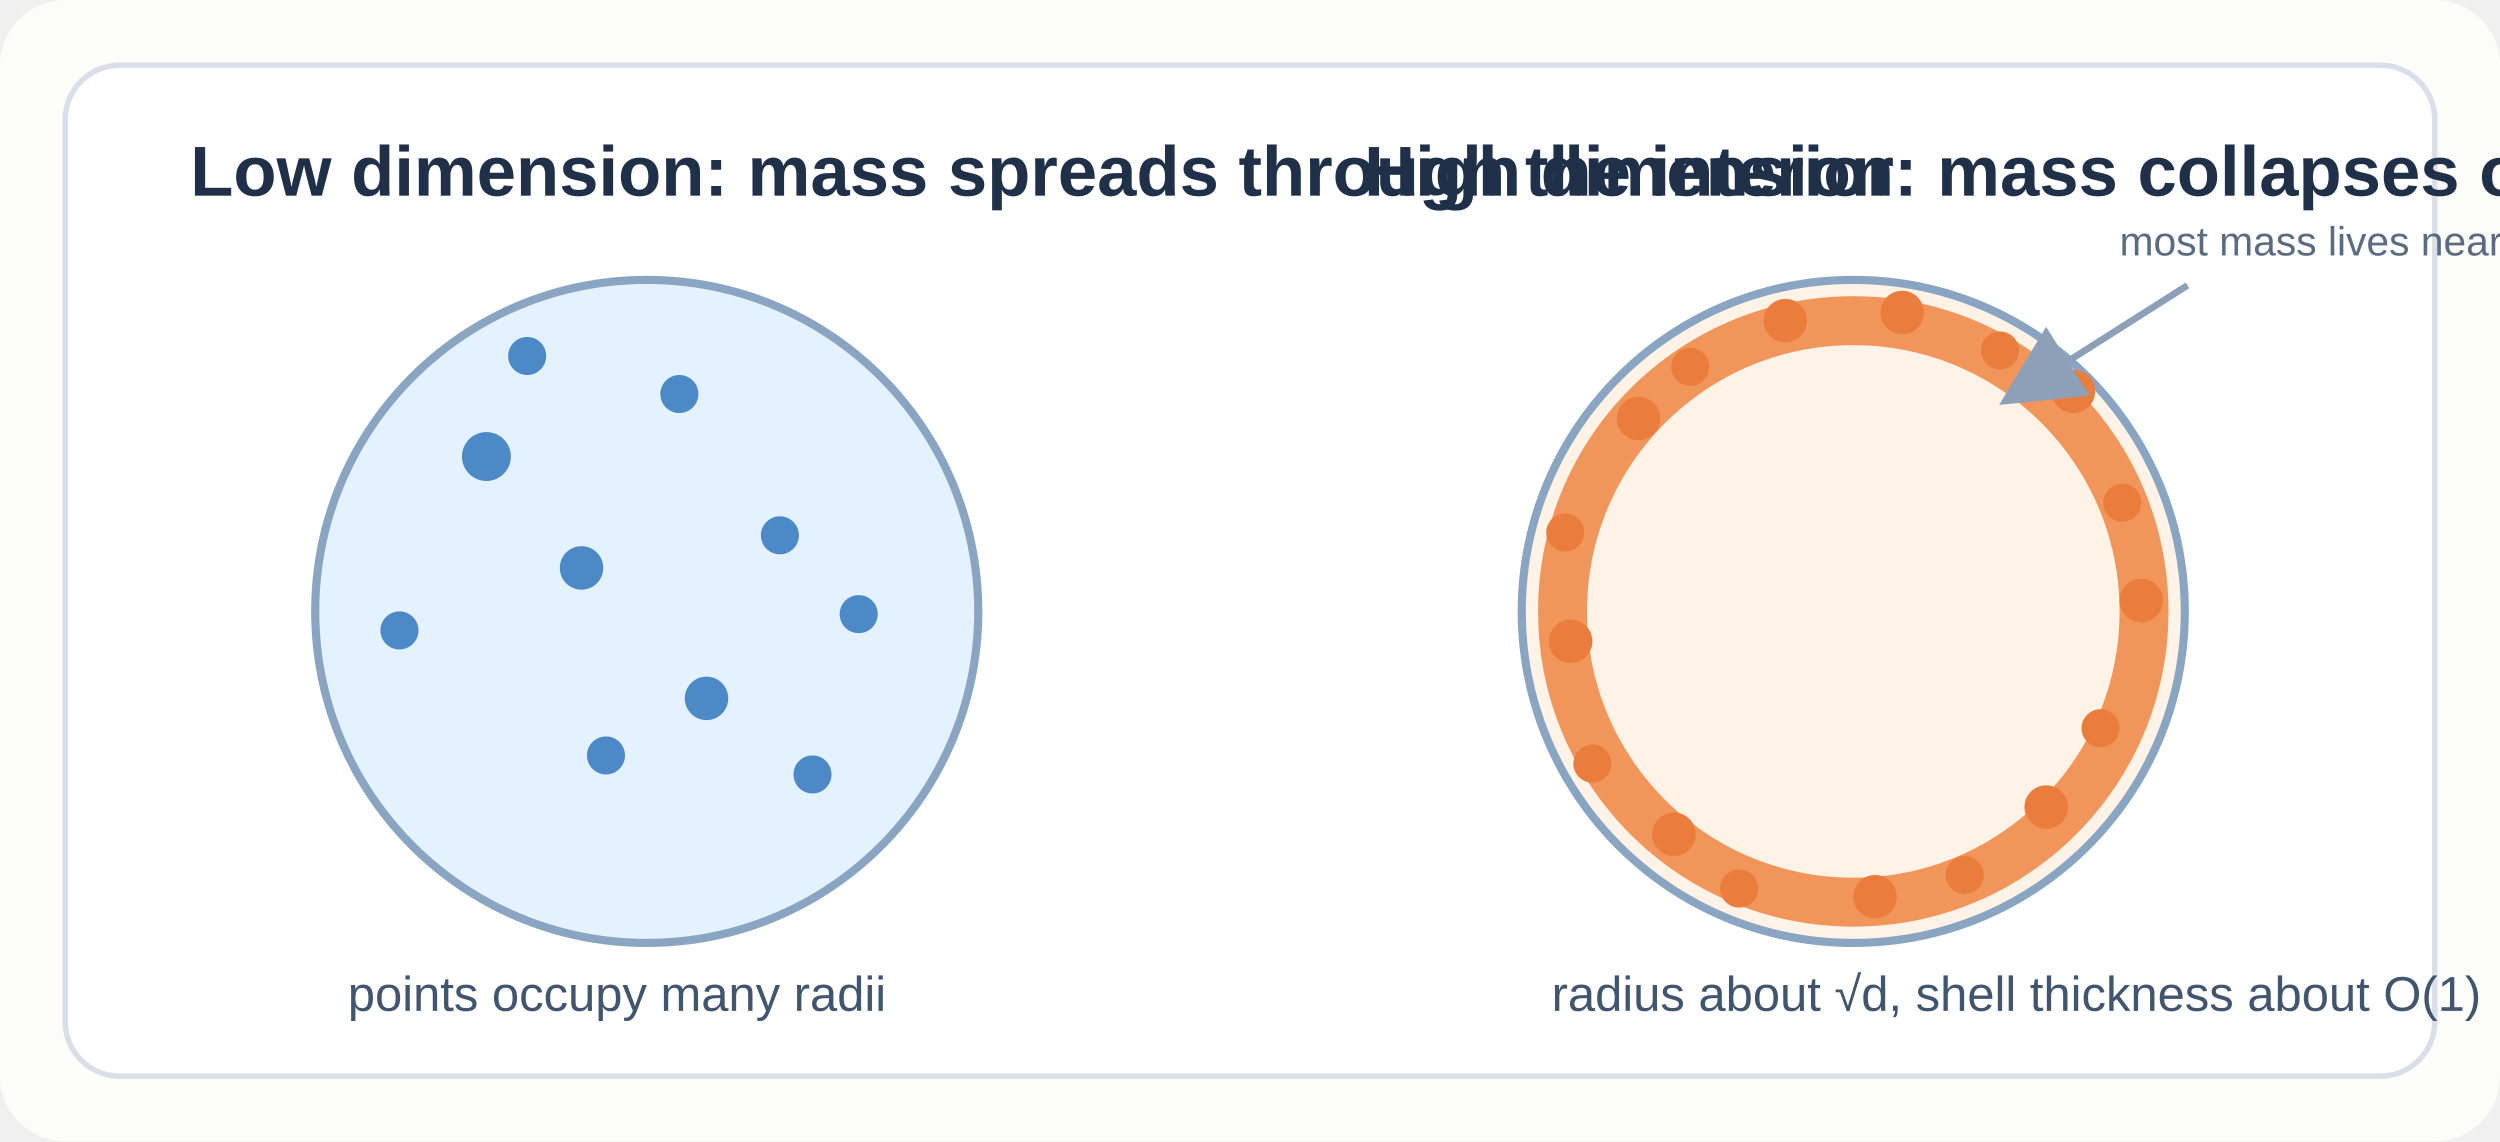
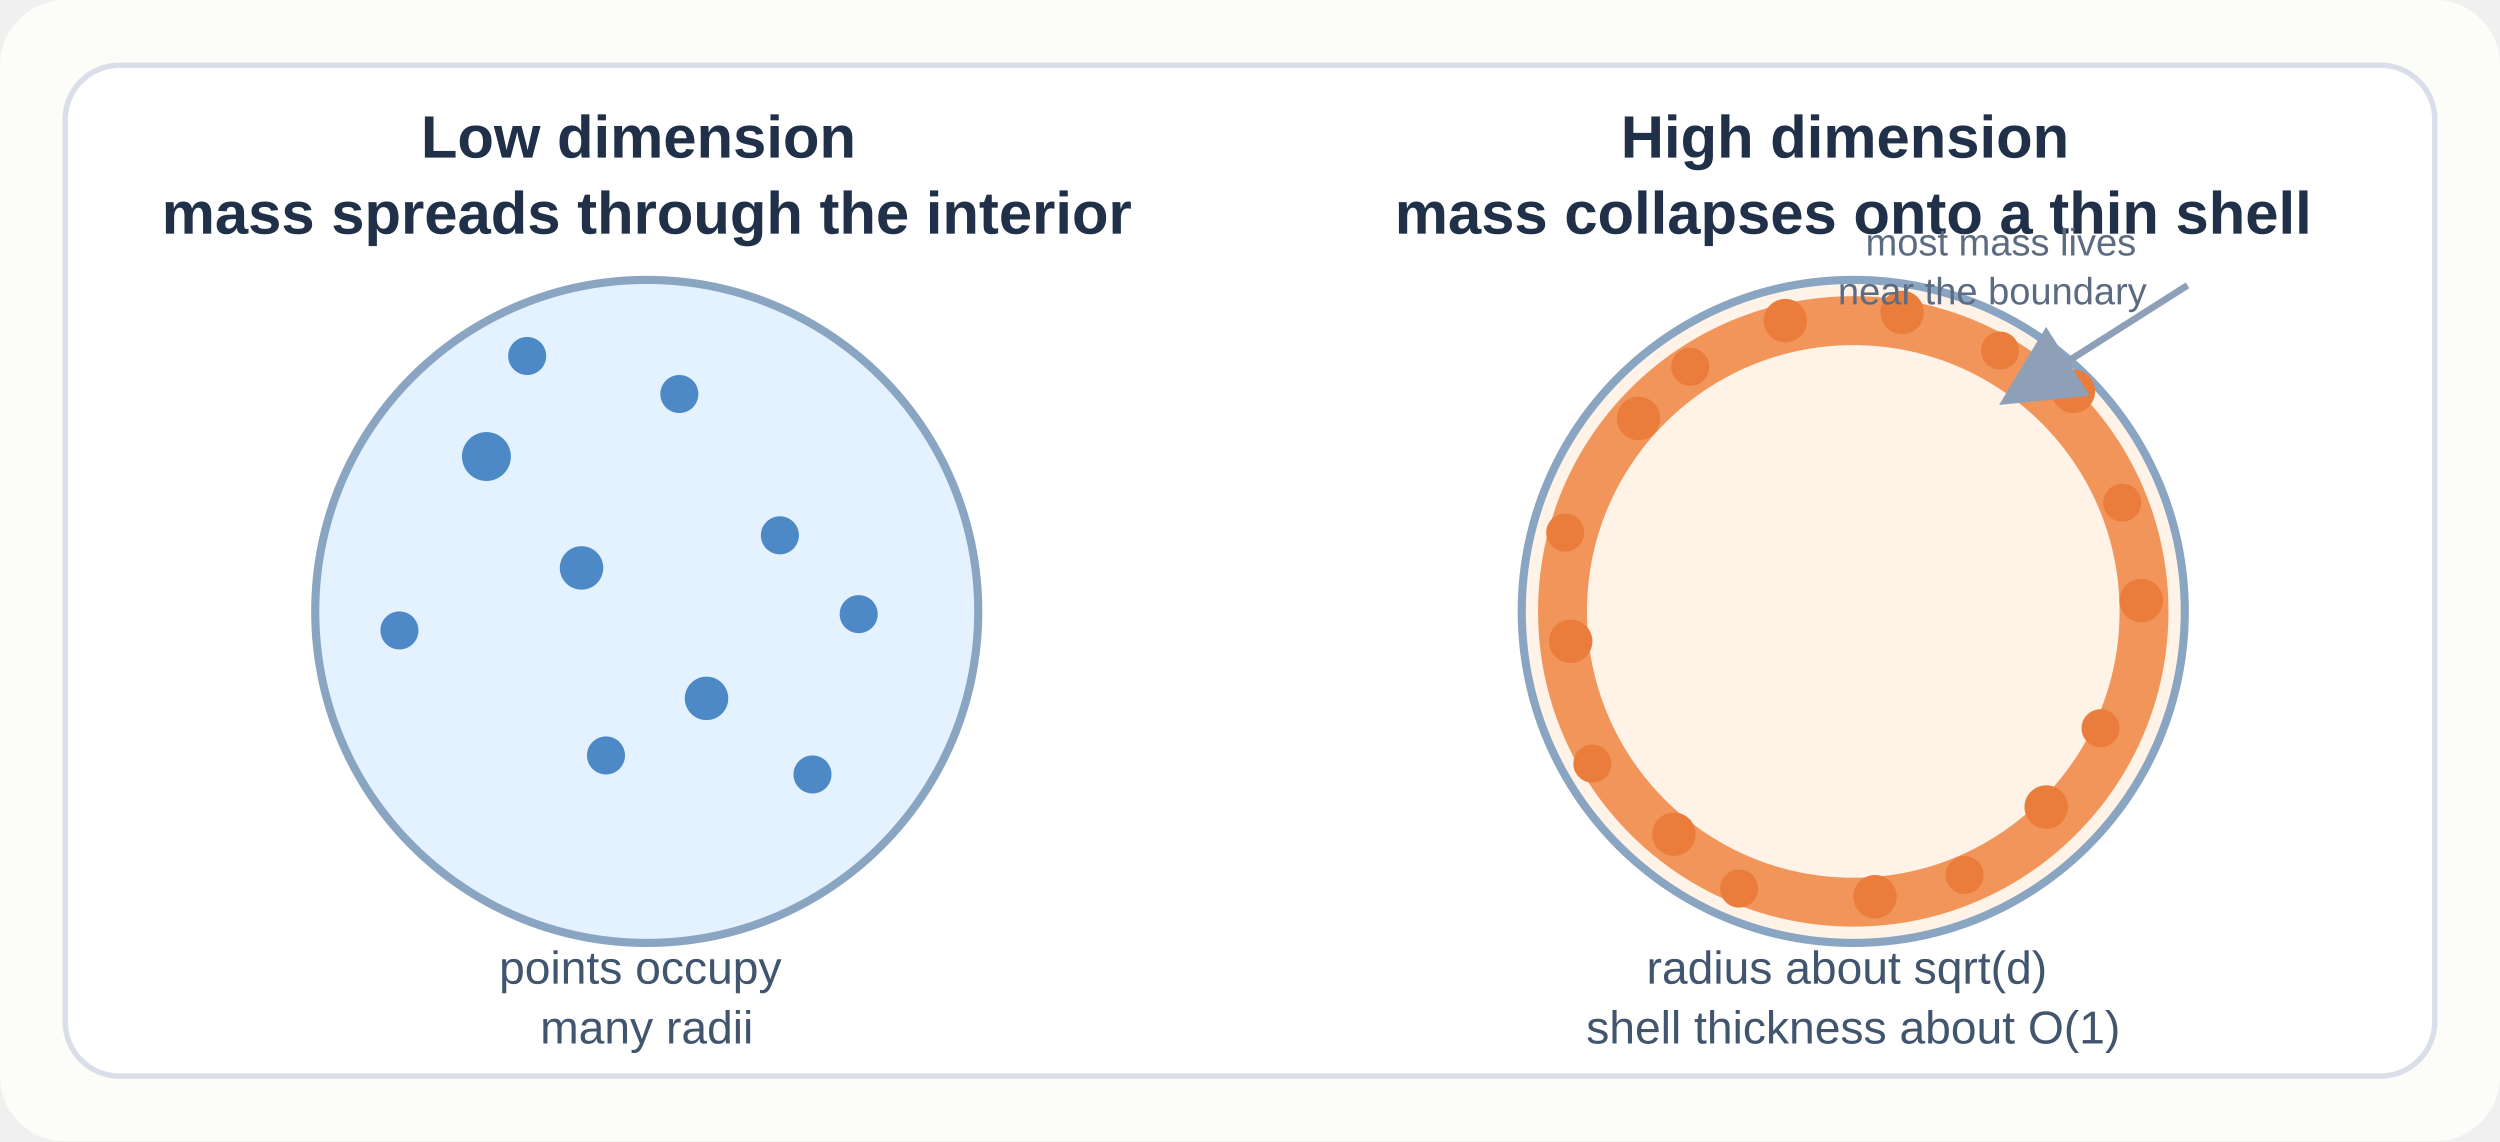
<svg xmlns="http://www.w3.org/2000/svg" width="920" height="420" viewBox="0 0 920 420" role="img" aria-labelledby="title desc">
  <style>
    .bg { fill: #fcfcf9; }
    .panel { fill: #ffffff; stroke: #d9dee8; stroke-width: 2; rx: 20; }
-     .heading { fill: #203048; font: 600 26px "Helvetica Neue", Arial, sans-serif; }
-     .label { fill: #41556f; font: 500 18px "Helvetica Neue", Arial, sans-serif; }
-     .small { fill: #5b6b81; font: 400 15px "Helvetica Neue", Arial, sans-serif; }
+     .heading { fill: #203048; font-family: Arial; font-size: 22px; font-weight: 600; }
+     .label { fill: #41556f; font-family: Arial; font-size: 17px; font-weight: 500; }
+     .small { fill: #5b6b81; font-family: Arial; font-size: 14px; font-weight: 400; }
    .low-fill { fill: #dfeeff; }
    .high-fill { fill: #ffe7d4; }
    .shell { fill: none; stroke: #f08b4b; stroke-width: 18; opacity: 0.9; }
    .outline { fill: none; stroke: #8aa5c2; stroke-width: 3; }
    .point-a { fill: #4d89c7; }
    .point-b { fill: #ea7d3c; }
    .arrow { stroke: #8da0b8; stroke-width: 2.5; marker-end: url(#arrowHead); }
  </style>
  <defs>
    <marker id="arrowHead" markerWidth="12" markerHeight="12" refX="9" refY="6" orient="auto">
      <path d="M0,0 L12,6 L0,12 z" fill="#8da0b8" />
    </marker>
  </defs>
  <rect class="bg" x="0" y="0" width="920" height="420" rx="24" />
  <rect class="panel" x="24" y="24" width="872" height="372" />
-   <text class="heading" x="70" y="72">Low dimension: mass spreads through the interior</text>
-   <text class="heading" x="502" y="72">High dimension: mass collapses onto a thin shell</text>
+   <text class="heading" x="238" y="58" text-anchor="middle">
+     <tspan x="238" dy="0">Low dimension</tspan>
+     <tspan x="238" dy="28">mass spreads through the interior</tspan>
+   </text>
+   <text class="heading" x="682" y="58" text-anchor="middle">
+     <tspan x="682" dy="0">High dimension</tspan>
+     <tspan x="682" dy="28">mass collapses onto a thin shell</tspan>
+   </text>
  <circle class="low-fill" cx="238" cy="225" r="122" opacity="0.85" />
  <circle class="outline" cx="238" cy="225" r="122" />
  <circle class="point-a" cx="179" cy="168" r="9" />
  <circle class="point-a" cx="214" cy="209" r="8" />
  <circle class="point-a" cx="260" cy="257" r="8" />
  <circle class="point-a" cx="287" cy="197" r="7" />
  <circle class="point-a" cx="223" cy="278" r="7" />
  <circle class="point-a" cx="147" cy="232" r="7" />
  <circle class="point-a" cx="299" cy="285" r="7" />
  <circle class="point-a" cx="250" cy="145" r="7" />
  <circle class="point-a" cx="316" cy="226" r="7" />
  <circle class="point-a" cx="194" cy="131" r="7" />
-   <text class="label" x="128" y="372">points occupy many radii</text>
+   <text class="label" x="238" y="362" text-anchor="middle">
+     <tspan x="238" dy="0">points occupy</tspan>
+     <tspan x="238" dy="22">many radii</tspan>
+   </text>
  <circle class="high-fill" cx="682" cy="225" r="122" opacity="0.55" />
  <circle class="shell" cx="682" cy="225" r="107" />
  <circle class="outline" cx="682" cy="225" r="122" />
  <circle class="point-b" cx="700" cy="115" r="8" />
  <circle class="point-b" cx="763" cy="144" r="8" />
  <circle class="point-b" cx="788" cy="221" r="8" />
  <circle class="point-b" cx="753" cy="297" r="8" />
  <circle class="point-b" cx="690" cy="330" r="8" />
  <circle class="point-b" cx="616" cy="307" r="8" />
  <circle class="point-b" cx="578" cy="236" r="8" />
  <circle class="point-b" cx="603" cy="154" r="8" />
  <circle class="point-b" cx="657" cy="118" r="8" />
  <circle class="point-b" cx="736" cy="129" r="7" />
  <circle class="point-b" cx="781" cy="185" r="7" />
  <circle class="point-b" cx="773" cy="268" r="7" />
  <circle class="point-b" cx="723" cy="322" r="7" />
  <circle class="point-b" cx="640" cy="327" r="7" />
  <circle class="point-b" cx="586" cy="281" r="7" />
  <circle class="point-b" cx="576" cy="196" r="7" />
  <circle class="point-b" cx="622" cy="135" r="7" />
-   <text class="label" x="571" y="372">radius about √d, shell thickness about O(1)</text>
+   <text class="label" x="682" y="362" text-anchor="middle">
+     <tspan x="682" dy="0">radius about sqrt(d)</tspan>
+     <tspan x="682" dy="22">shell thickness about O(1)</tspan>
+   </text>
  <line class="arrow" x1="805" y1="105" x2="742" y2="145" />
-   <text class="small" x="780" y="94">most mass lives near the boundary</text>
+   <text class="small" x="790" y="94" text-anchor="end">
+     <tspan x="790" dy="0">most mass lives</tspan>
+     <tspan x="790" dy="18">near the boundary</tspan>
+   </text>
</svg>
